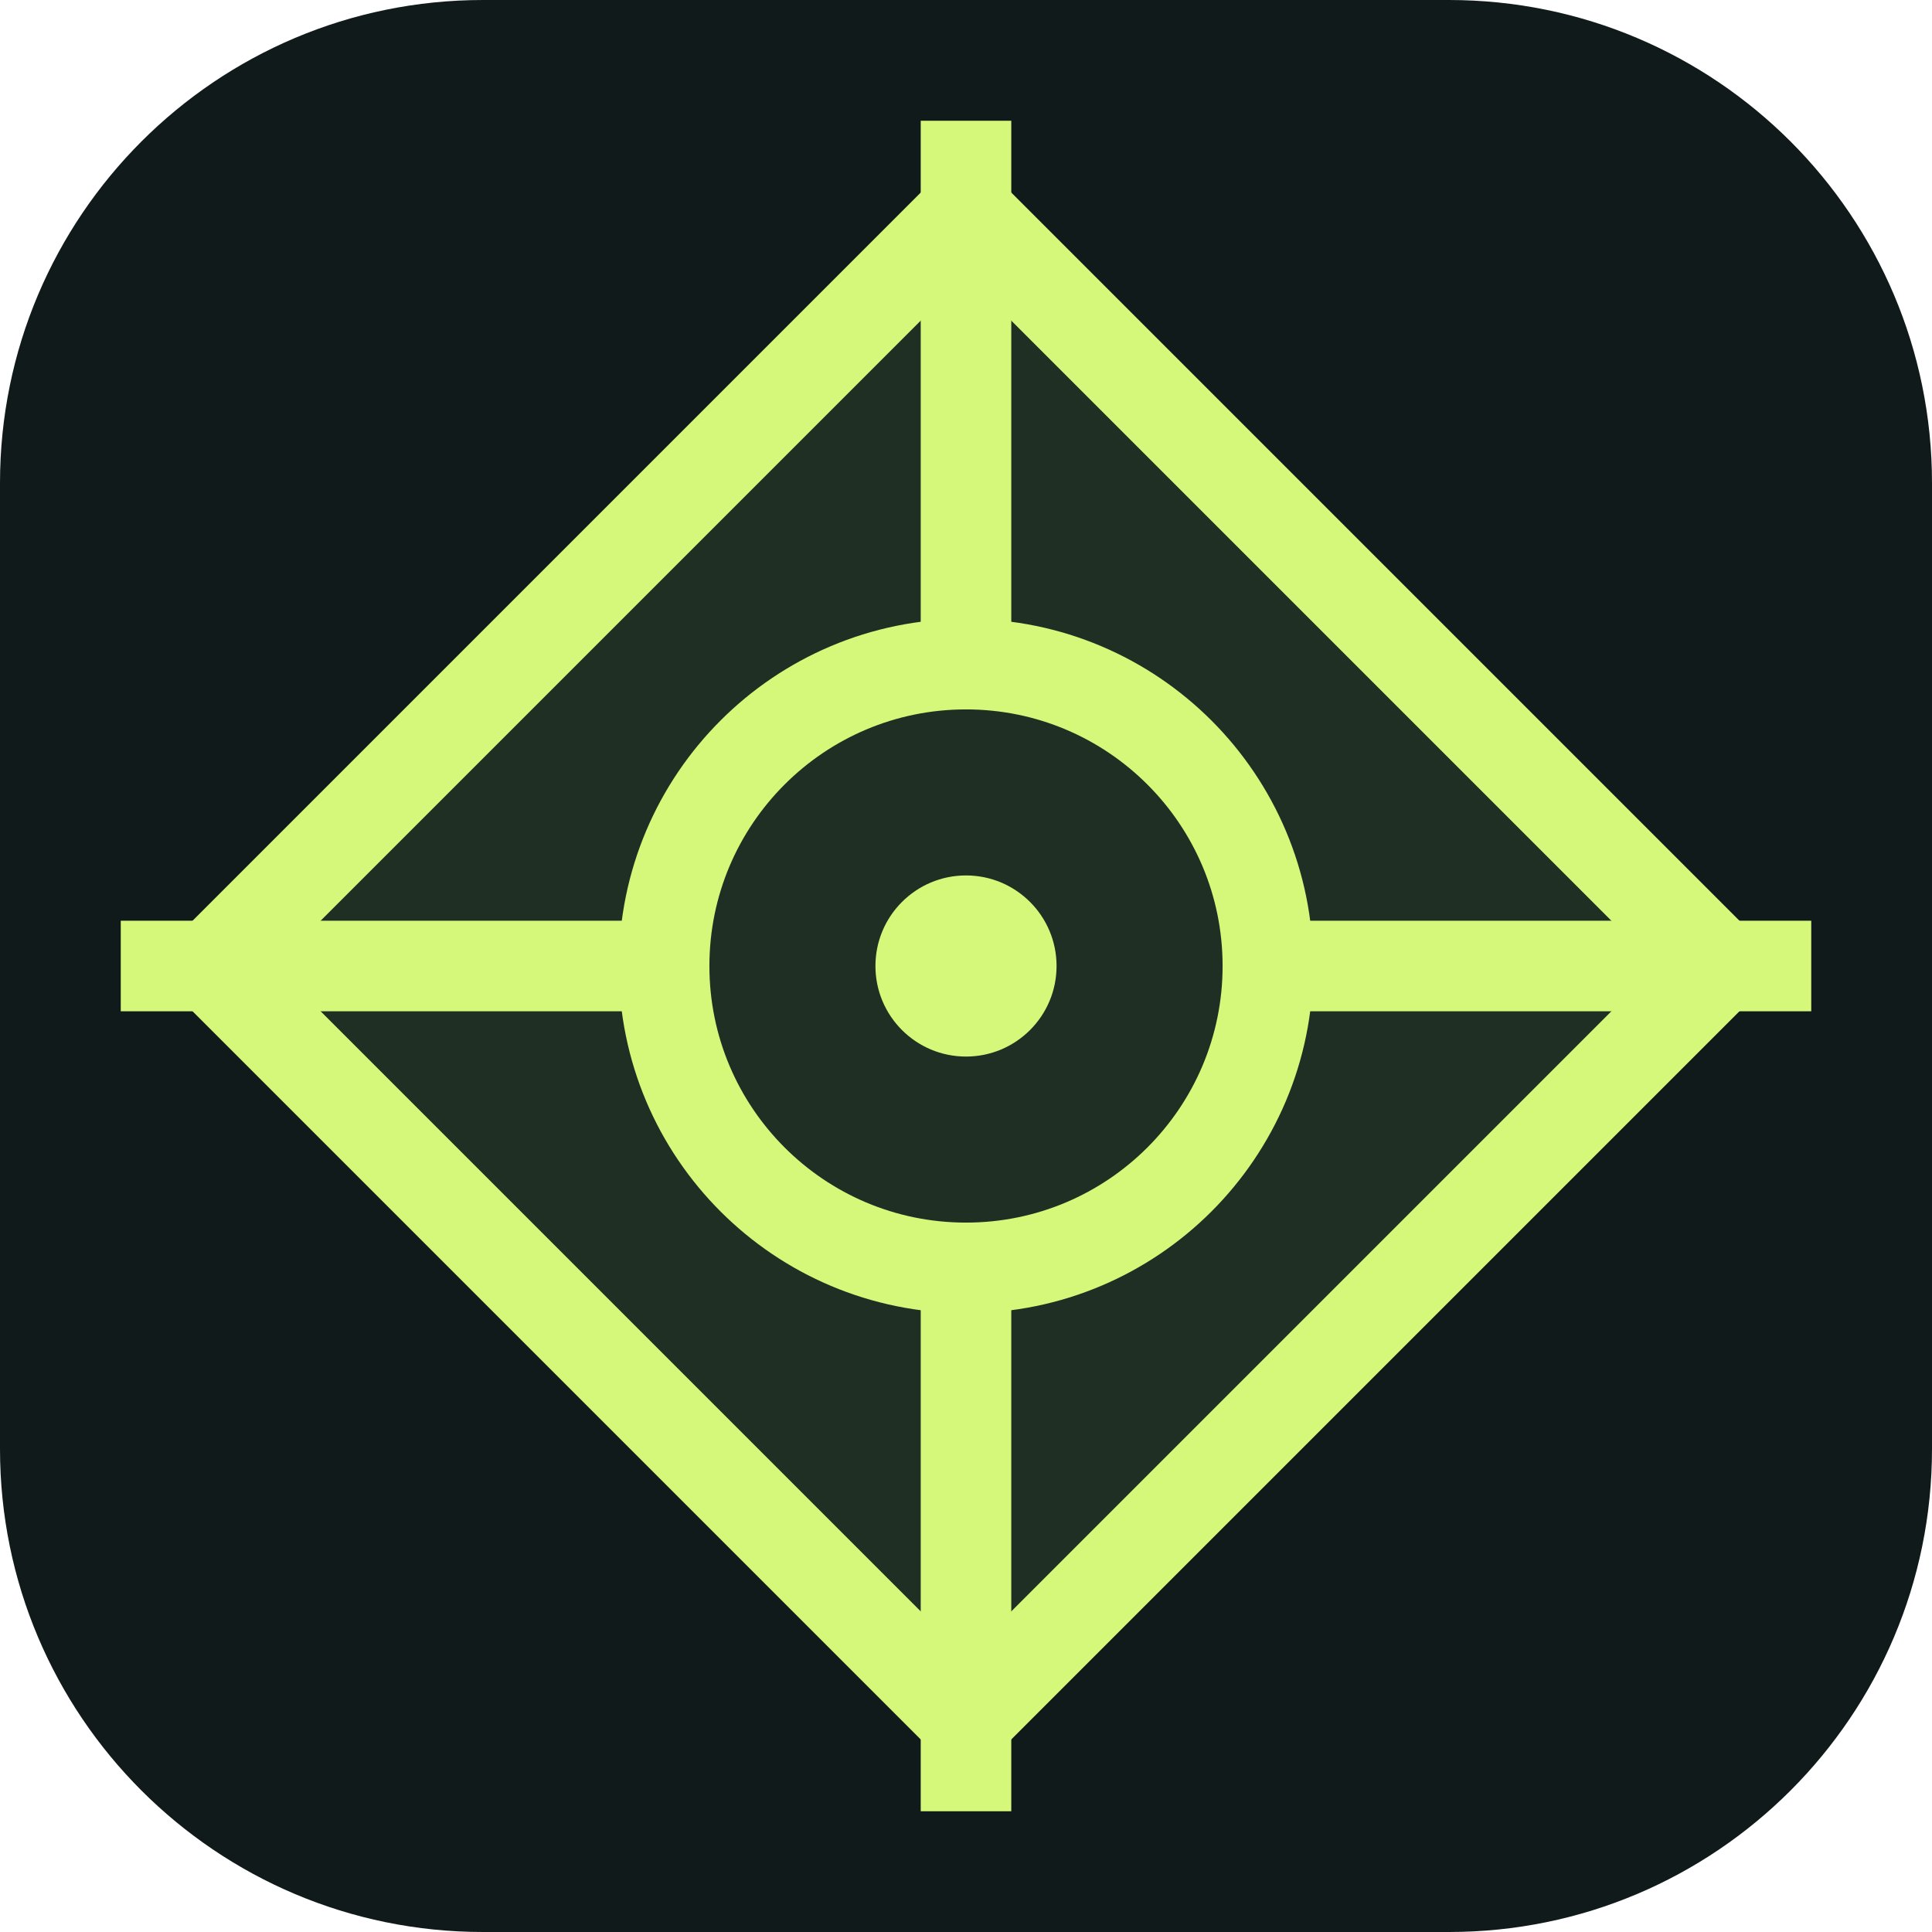
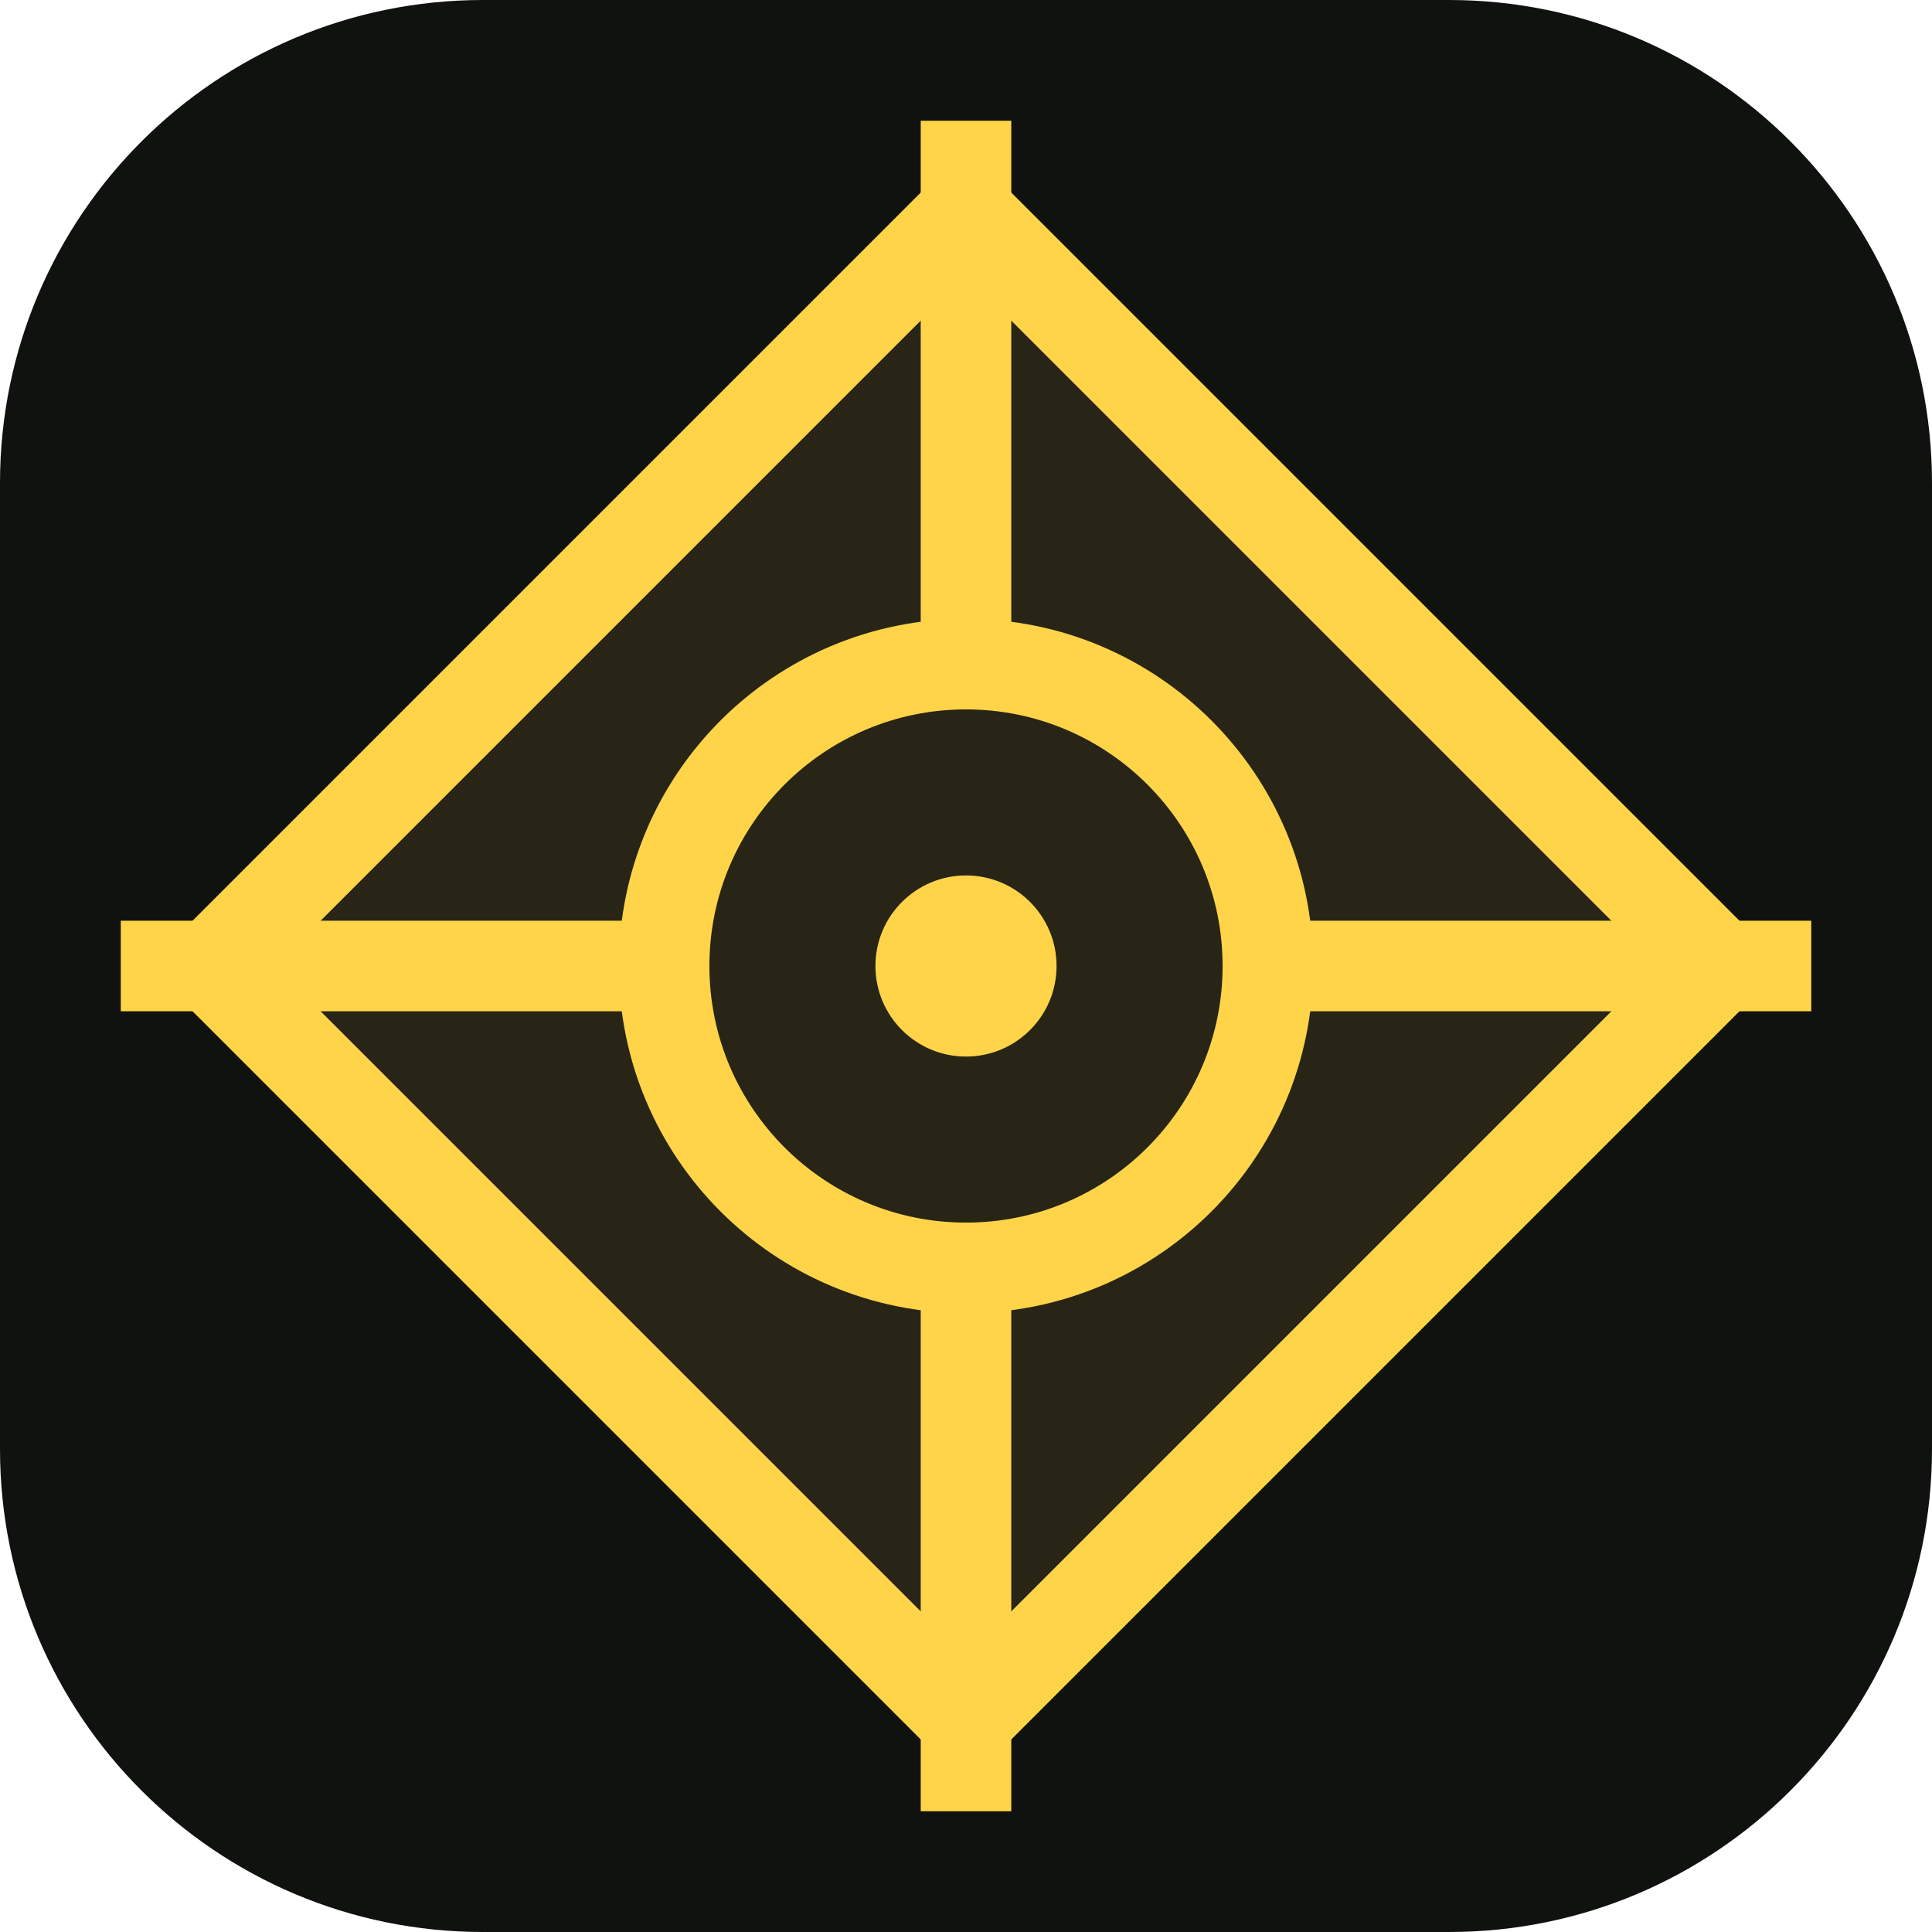
<svg xmlns="http://www.w3.org/2000/svg" viewBox="0 0 64 64">
-   <rect width="64" height="64" rx="16" fill="#101a1a" />
-   <path d="M32 7 57 32 32 57 7 32Z" fill="#202f23" stroke="#d5f77a" stroke-width="3" />
-   <circle cx="32" cy="32" r="10" fill="none" stroke="#d5f77a" stroke-width="3" />
-   <path d="M32 4v18m0 20v18M4 32h18m20 0h18" stroke="#d5f77a" stroke-width="3" />
-   <circle cx="32" cy="32" r="3" fill="#d5f77a" />
+   <rect width="64" height="64" rx="16" fill="#10120f" />
+   <path d="M32 7 57 32 32 57 7 32Z" fill="#282516" stroke="#ffd449" stroke-width="3" />
+   <circle cx="32" cy="32" r="10" fill="none" stroke="#ffd449" stroke-width="3" />
+   <path d="M32 4v18m0 20v18M4 32h18m20 0h18" stroke="#ffd449" stroke-width="3" />
+   <circle cx="32" cy="32" r="3" fill="#ffd449" />
</svg>
